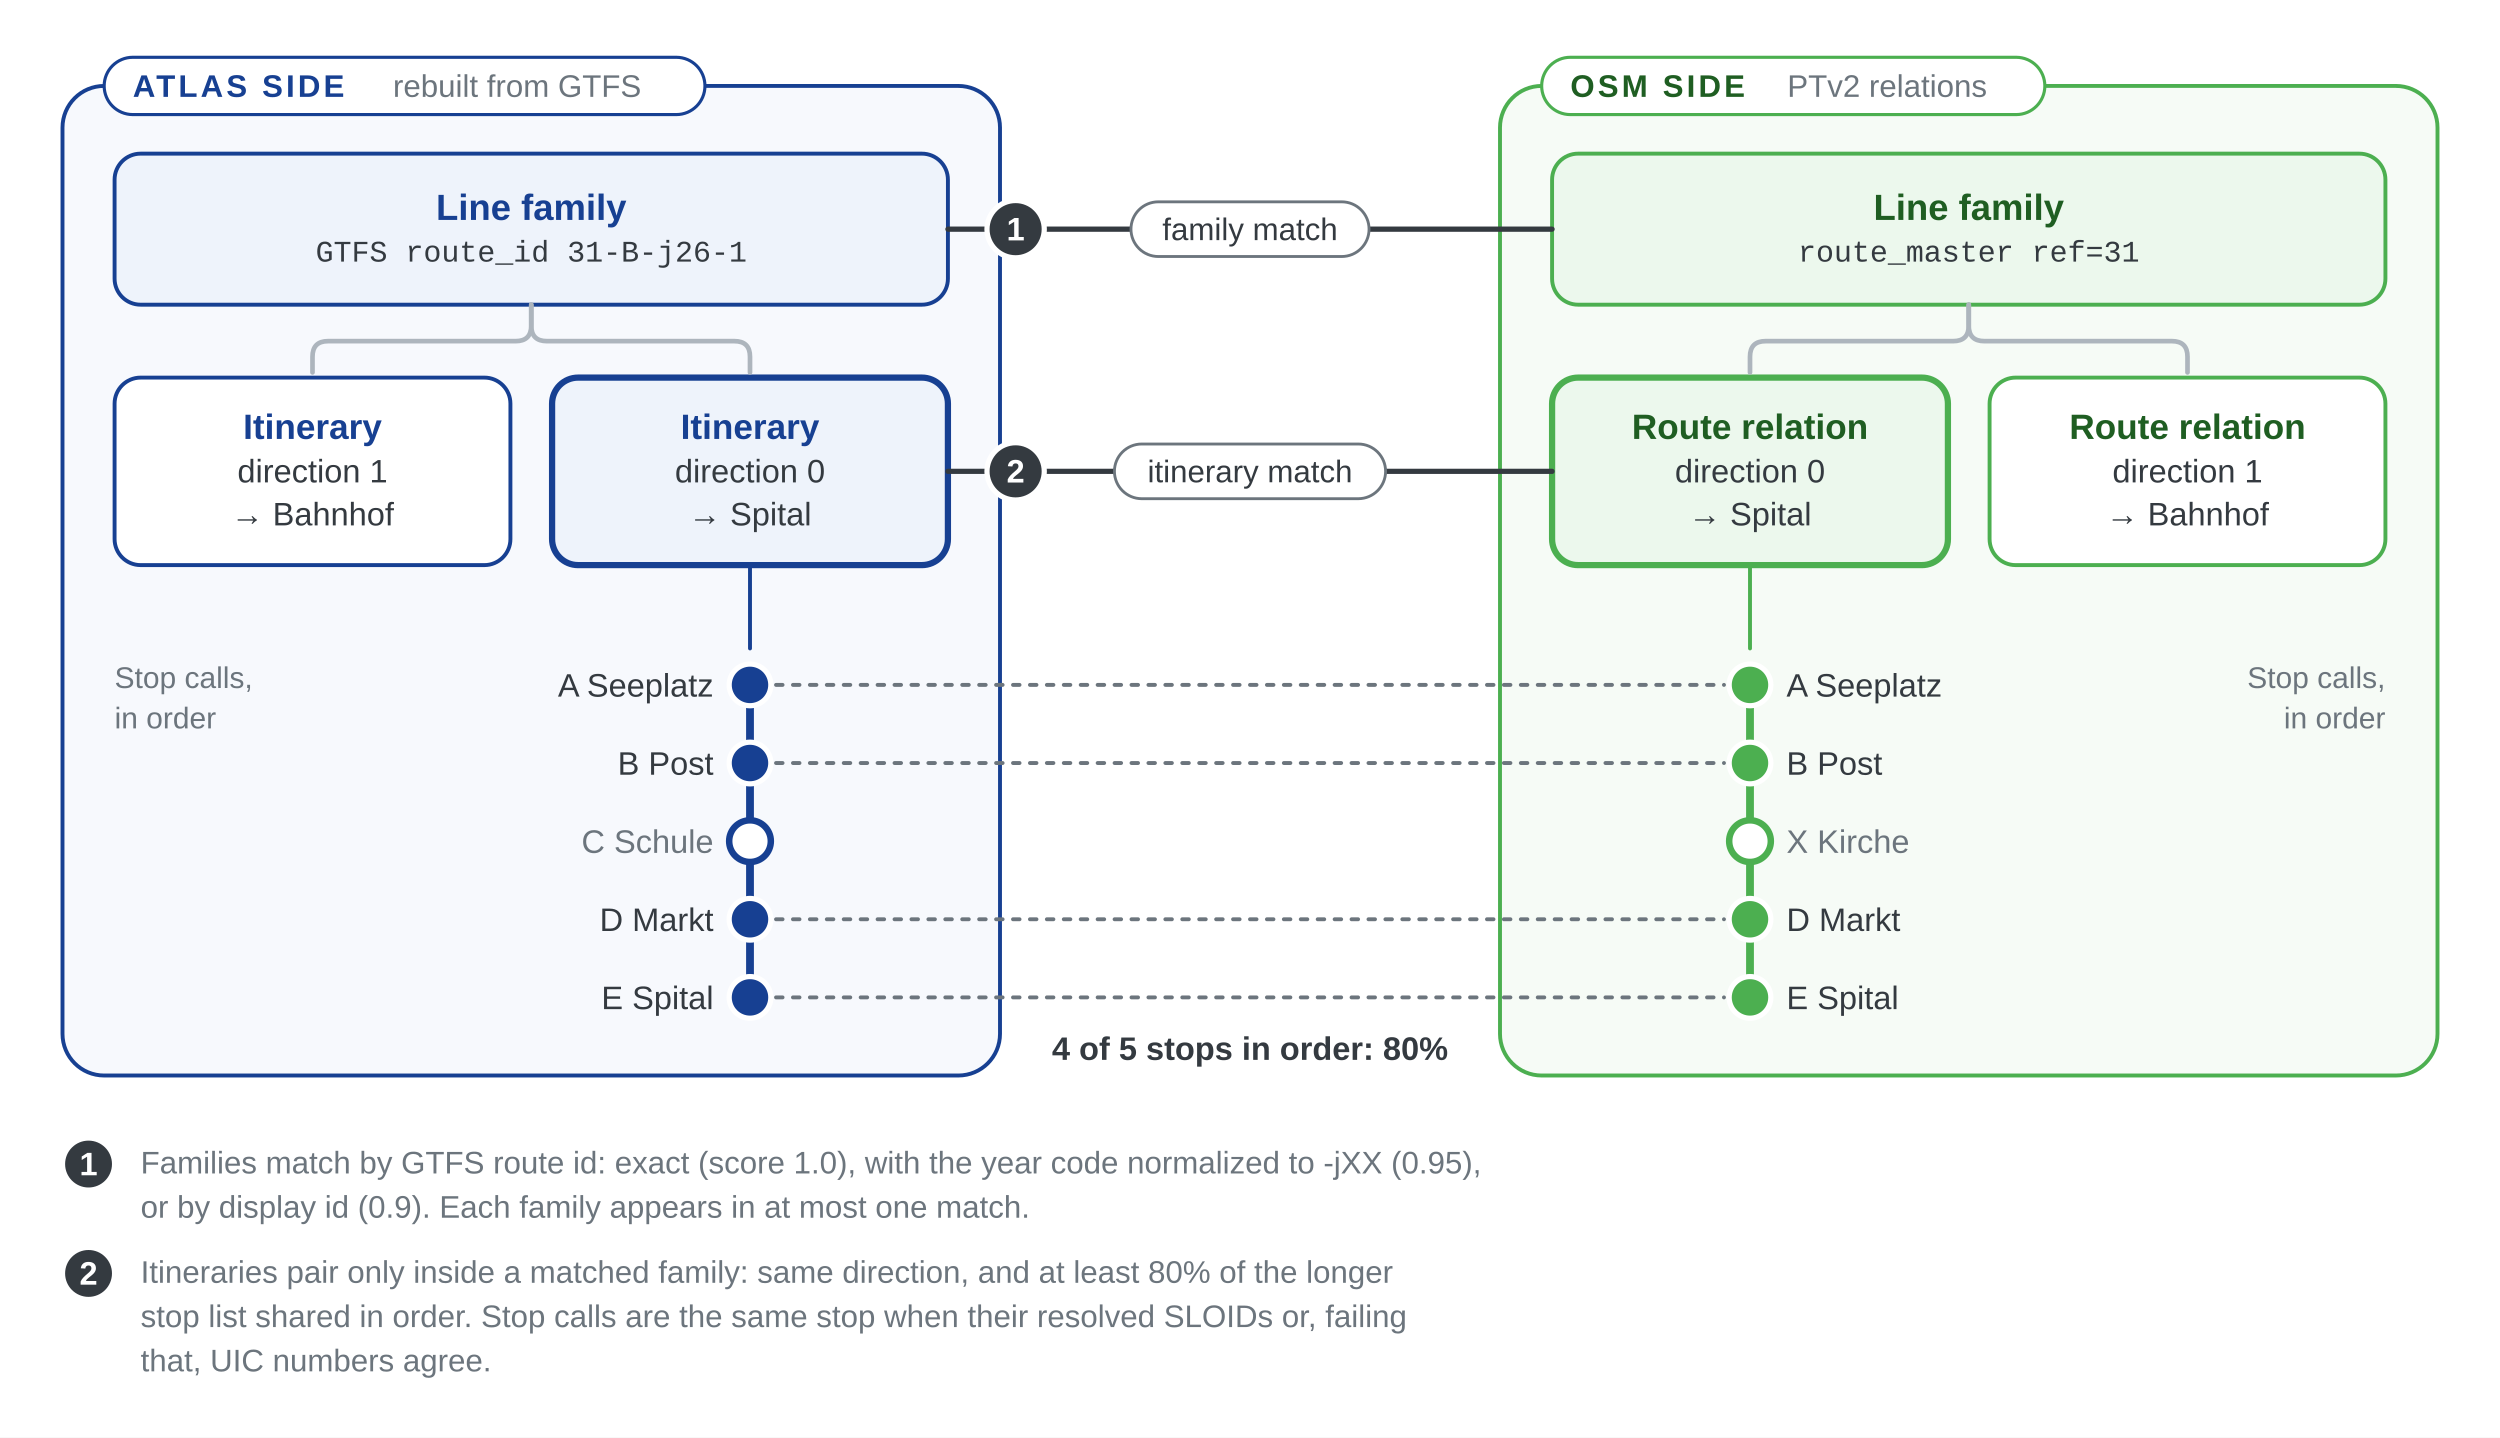
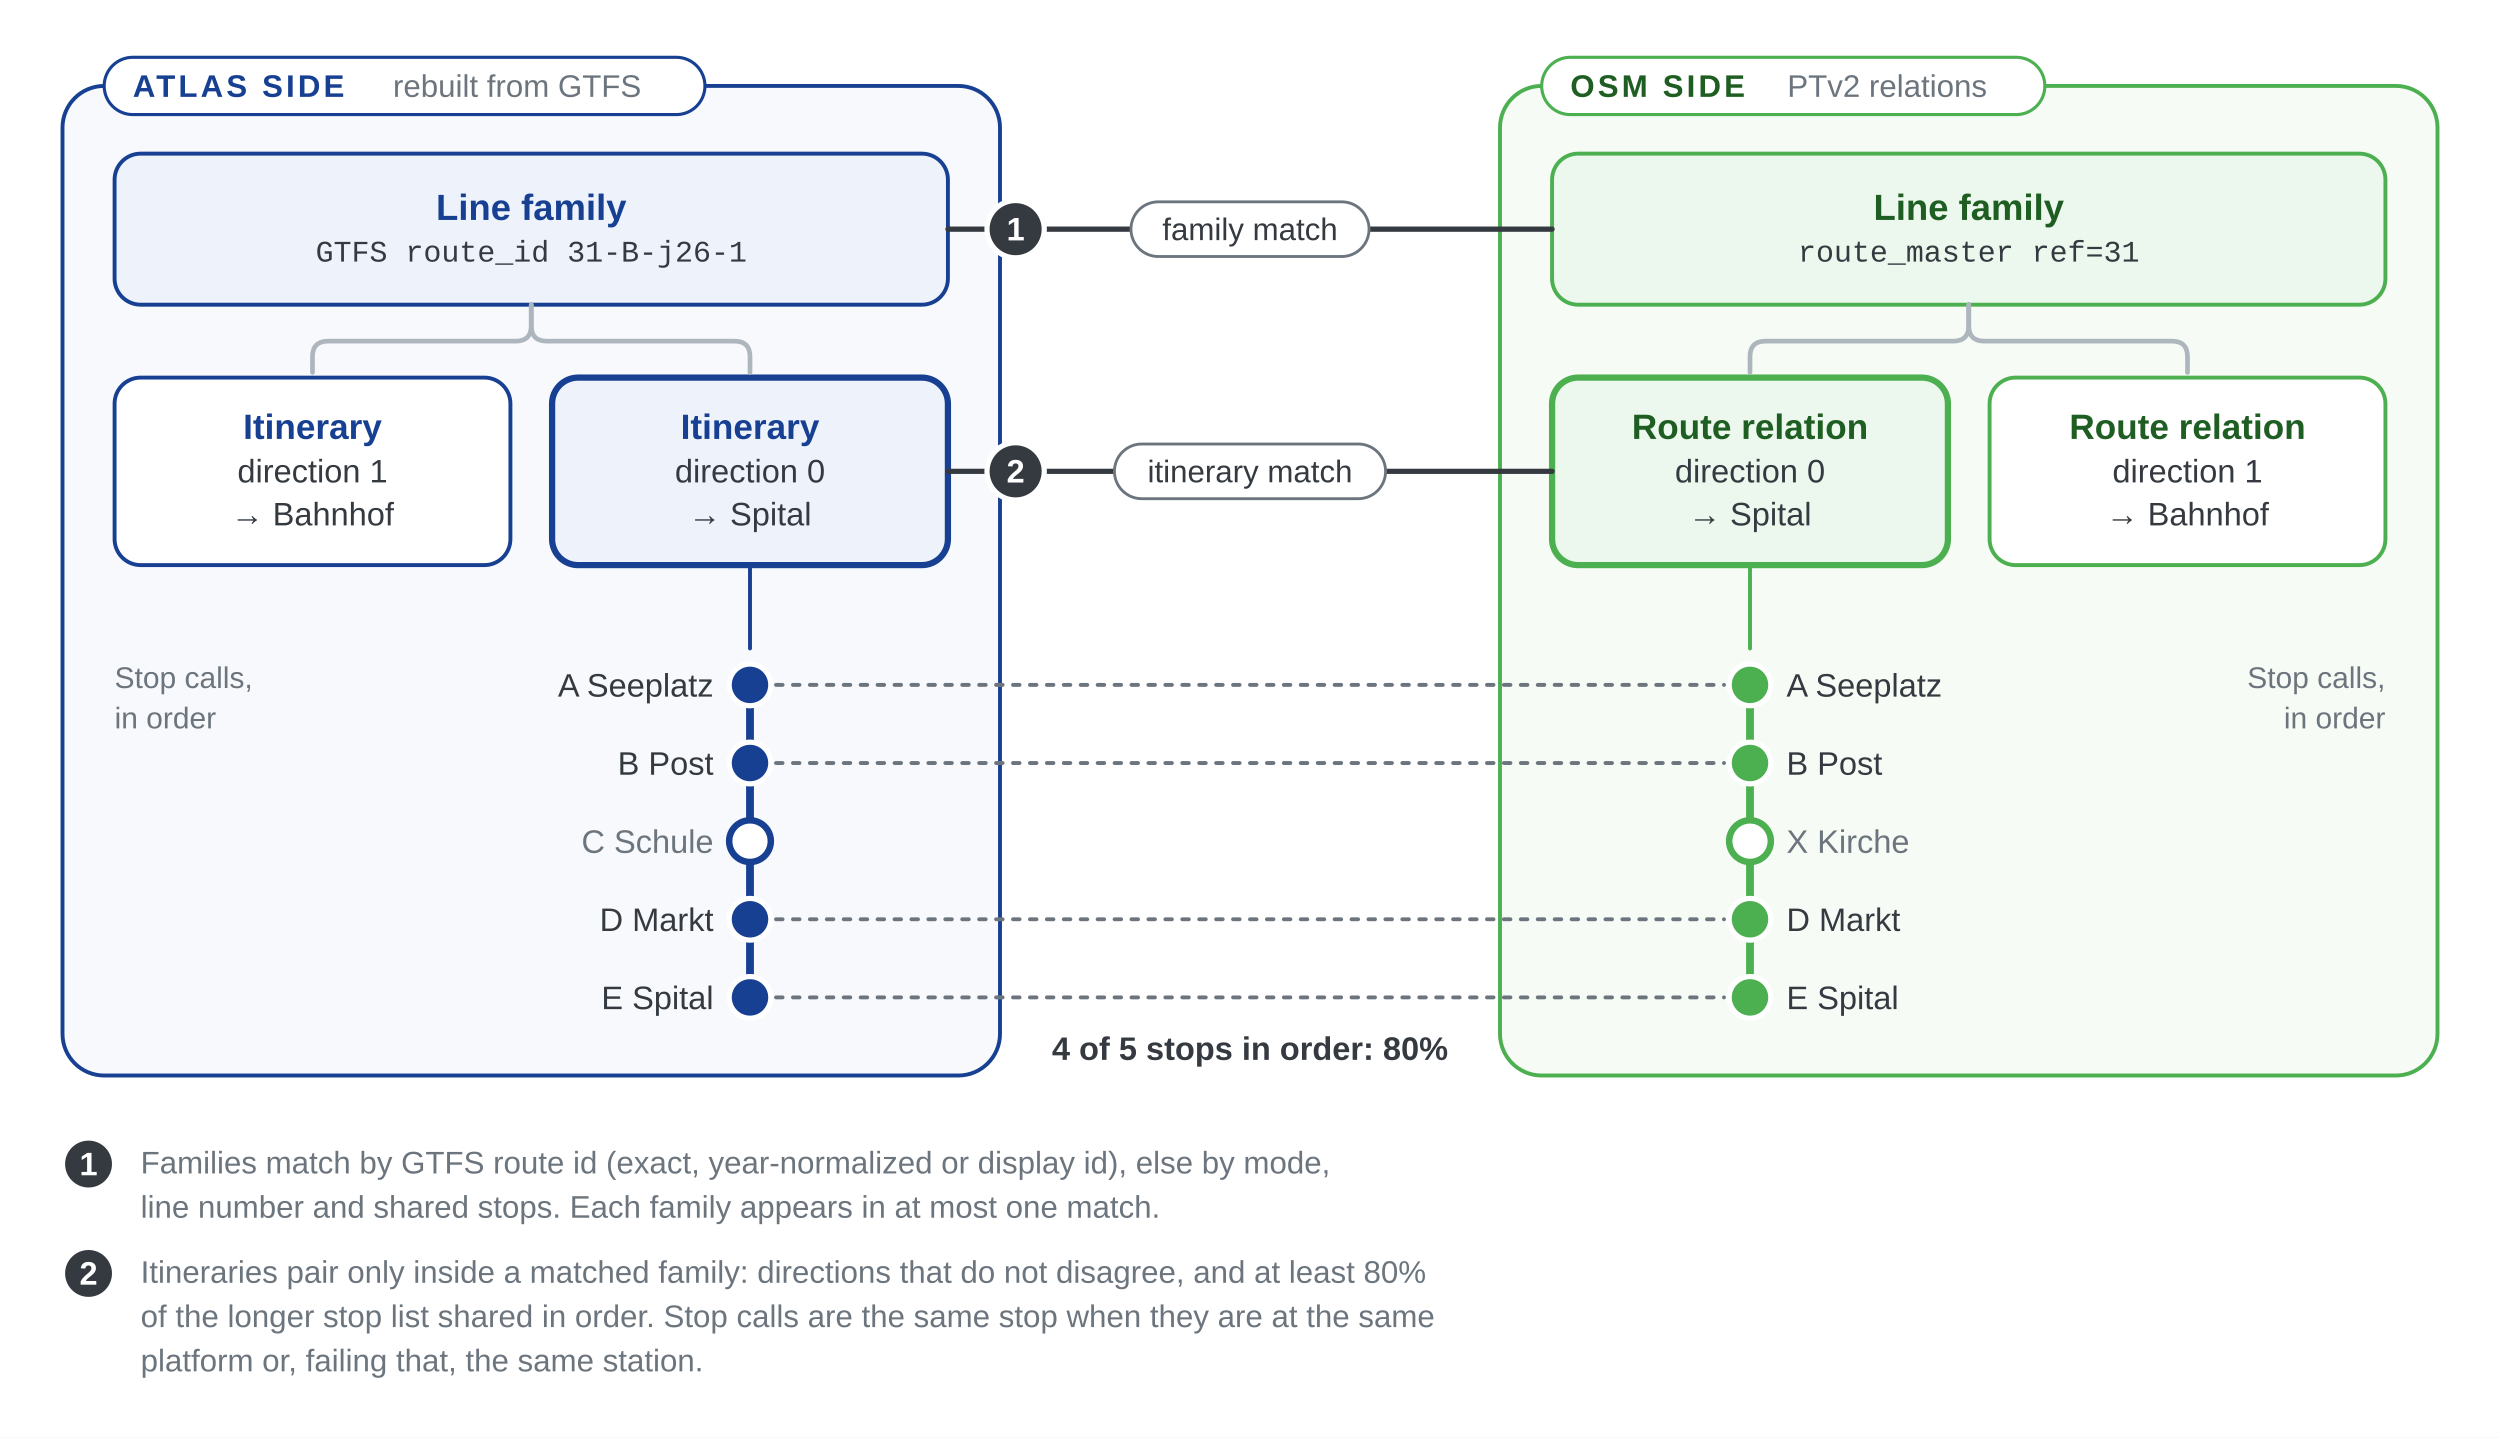
<svg xmlns="http://www.w3.org/2000/svg" viewBox="0 71 960 552" width="960" height="552" role="img" aria-labelledby="route-model-title route-model-desc">
  <rect x="0" y="71" width="960" height="552" fill="#ffffff" />
  <g>
    <rect x="24" y="104" width="360" height="380" rx="16" fill="#f7f9fd" stroke="#174092" stroke-width="1.5" />
    <rect x="40" y="93" width="230.7" height="22" rx="11" fill="#ffffff" stroke="#174092" stroke-width="1.2" />
    <text x="51" y="108.2" font-family="'Segoe UI', system-ui, -apple-system, 'Helvetica Neue', Arial, sans-serif" font-size="12" fill="#174092" font-weight="600" letter-spacing="1.2">ATLAS SIDE</text>
    <text x="150.9" y="108.2" font-family="'Segoe UI', system-ui, -apple-system, 'Helvetica Neue', Arial, sans-serif" font-size="12" fill="#6c757d">rebuilt from GTFS</text>
  </g>
  <g>
    <rect x="576" y="104" width="360" height="380" rx="16" fill="#f6fbf6" stroke="#4caf50" stroke-width="1.5" />
    <rect x="592" y="93" width="193.22" height="22" rx="11" fill="#ffffff" stroke="#4caf50" stroke-width="1.2" />
    <text x="603" y="108.2" font-family="'Segoe UI', system-ui, -apple-system, 'Helvetica Neue', Arial, sans-serif" font-size="12" fill="#1f5e22" font-weight="600" letter-spacing="1.2">OSM SIDE</text>
    <text x="686.32" y="108.2" font-family="'Segoe UI', system-ui, -apple-system, 'Helvetica Neue', Arial, sans-serif" font-size="12" fill="#6c757d">PTv2 relations</text>
  </g>
  <g>
    <rect x="44" y="130" width="320" height="58" rx="10" fill="#eef3fb" stroke="#174092" stroke-width="1.5" />
    <text x="204" y="155.45" font-family="'Segoe UI', system-ui, -apple-system, 'Helvetica Neue', Arial, sans-serif" font-size="14" fill="#174092" font-weight="600" text-anchor="middle">Line family</text>
    <text x="204" y="171.45" font-family="'SFMono-Regular', Consolas, 'Liberation Mono', Menlo, monospace" font-size="11.5" fill="#343a40" text-anchor="middle">GTFS route_id 31-B-j26-1</text>
  </g>
  <g>
    <rect x="596" y="130" width="320" height="58" rx="10" fill="#ecf8ed" stroke="#4caf50" stroke-width="1.5" />
    <text x="756" y="155.45" font-family="'Segoe UI', system-ui, -apple-system, 'Helvetica Neue', Arial, sans-serif" font-size="14" fill="#1f5e22" font-weight="600" text-anchor="middle">Line family</text>
    <text x="756" y="171.45" font-family="'SFMono-Regular', Consolas, 'Liberation Mono', Menlo, monospace" font-size="11.5" fill="#343a40" text-anchor="middle">route_master ref=31</text>
  </g>
  <g>
    <rect x="44" y="216" width="152" height="72" rx="10" fill="#ffffff" stroke="#174092" stroke-width="1.5" />
    <text x="120" y="239.55" font-family="'Segoe UI', system-ui, -apple-system, 'Helvetica Neue', Arial, sans-serif" font-size="13.5" fill="#174092" font-weight="600" text-anchor="middle">Itinerary</text>
    <text x="120" y="256.25" font-family="'Segoe UI', system-ui, -apple-system, 'Helvetica Neue', Arial, sans-serif" font-size="12.5" fill="#343a40" text-anchor="middle">direction 1</text>
    <text x="120" y="272.75" font-family="'Segoe UI', system-ui, -apple-system, 'Helvetica Neue', Arial, sans-serif" font-size="12.5" fill="#343a40" text-anchor="middle">→ Bahnhof</text>
  </g>
  <g>
    <rect x="212" y="216" width="152" height="72" rx="10" fill="#eef3fb" stroke="#174092" stroke-width="2.4" />
    <text x="288" y="239.55" font-family="'Segoe UI', system-ui, -apple-system, 'Helvetica Neue', Arial, sans-serif" font-size="13.5" fill="#174092" font-weight="600" text-anchor="middle">Itinerary</text>
    <text x="288" y="256.25" font-family="'Segoe UI', system-ui, -apple-system, 'Helvetica Neue', Arial, sans-serif" font-size="12.5" fill="#343a40" text-anchor="middle">direction 0</text>
    <text x="288" y="272.75" font-family="'Segoe UI', system-ui, -apple-system, 'Helvetica Neue', Arial, sans-serif" font-size="12.5" fill="#343a40" text-anchor="middle">→ Spital</text>
  </g>
  <g>
    <rect x="596" y="216" width="152" height="72" rx="10" fill="#ecf8ed" stroke="#4caf50" stroke-width="2.4" />
    <text x="672" y="239.55" font-family="'Segoe UI', system-ui, -apple-system, 'Helvetica Neue', Arial, sans-serif" font-size="13.5" fill="#1f5e22" font-weight="600" text-anchor="middle">Route relation</text>
    <text x="672" y="256.25" font-family="'Segoe UI', system-ui, -apple-system, 'Helvetica Neue', Arial, sans-serif" font-size="12.5" fill="#343a40" text-anchor="middle">direction 0</text>
    <text x="672" y="272.75" font-family="'Segoe UI', system-ui, -apple-system, 'Helvetica Neue', Arial, sans-serif" font-size="12.5" fill="#343a40" text-anchor="middle">→ Spital</text>
  </g>
  <g>
    <rect x="764" y="216" width="152" height="72" rx="10" fill="#ffffff" stroke="#4caf50" stroke-width="1.5" />
    <text x="840" y="239.55" font-family="'Segoe UI', system-ui, -apple-system, 'Helvetica Neue', Arial, sans-serif" font-size="13.5" fill="#1f5e22" font-weight="600" text-anchor="middle">Route relation</text>
    <text x="840" y="256.25" font-family="'Segoe UI', system-ui, -apple-system, 'Helvetica Neue', Arial, sans-serif" font-size="12.5" fill="#343a40" text-anchor="middle">direction 1</text>
    <text x="840" y="272.75" font-family="'Segoe UI', system-ui, -apple-system, 'Helvetica Neue', Arial, sans-serif" font-size="12.5" fill="#343a40" text-anchor="middle">→ Bahnhof</text>
  </g>
  <g>
    <path d="M204 188 L204 196 Q204 202 198 202 L126 202 Q120 202 120 208 L120 214" fill="none" stroke="#adb5bd" stroke-width="1.8" stroke-linecap="round" stroke-linejoin="round" />
  </g>
  <g>
    <path d="M204 188 L204 196 Q204 202 210 202 L282 202 Q288 202 288 208 L288 214" fill="none" stroke="#adb5bd" stroke-width="1.8" stroke-linecap="round" stroke-linejoin="round" />
  </g>
  <g>
    <path d="M756 188 L756 196 Q756 202 750 202 L678 202 Q672 202 672 208 L672 214" fill="none" stroke="#adb5bd" stroke-width="1.8" stroke-linecap="round" stroke-linejoin="round" />
  </g>
  <g>
    <path d="M756 188 L756 196 Q756 202 762 202 L834 202 Q840 202 840 208 L840 214" fill="none" stroke="#adb5bd" stroke-width="1.8" stroke-linecap="round" stroke-linejoin="round" />
  </g>
  <g>
    <path d="M288 288 L288 320" fill="none" stroke="#174092" stroke-width="1.5" stroke-linecap="round" stroke-linejoin="round" />
  </g>
  <g>
    <path d="M672 288 L672 320" fill="none" stroke="#4caf50" stroke-width="1.5" stroke-linecap="round" stroke-linejoin="round" />
  </g>
  <g>
    <path d="M288 334 L288 454" fill="none" stroke="#174092" stroke-width="3" stroke-linecap="round" stroke-linejoin="round" />
  </g>
  <g>
    <path d="M672 334 L672 454" fill="none" stroke="#4caf50" stroke-width="3" stroke-linecap="round" stroke-linejoin="round" />
  </g>
  <g>
    <path d="M298 334 L662 334" fill="none" stroke="#6c757d" stroke-width="1.5" stroke-linecap="round" stroke-linejoin="round" stroke-dasharray="2.5 4" />
  </g>
  <g>
    <circle cx="288" cy="334" r="8" fill="#174092" stroke="#ffffff" stroke-width="2" />
  </g>
  <g>
    <circle cx="672" cy="334" r="8" fill="#4caf50" stroke="#ffffff" stroke-width="2" />
  </g>
  <text x="274" y="338.5" font-family="'Segoe UI', system-ui, -apple-system, 'Helvetica Neue', Arial, sans-serif" font-size="12.5" fill="#343a40" text-anchor="end">A Seeplatz</text>
  <text x="686" y="338.5" font-family="'Segoe UI', system-ui, -apple-system, 'Helvetica Neue', Arial, sans-serif" font-size="12.5" fill="#343a40">A Seeplatz</text>
  <g>
    <path d="M298 364 L662 364" fill="none" stroke="#6c757d" stroke-width="1.5" stroke-linecap="round" stroke-linejoin="round" stroke-dasharray="2.5 4" />
  </g>
  <g>
    <circle cx="288" cy="364" r="8" fill="#174092" stroke="#ffffff" stroke-width="2" />
  </g>
  <g>
    <circle cx="672" cy="364" r="8" fill="#4caf50" stroke="#ffffff" stroke-width="2" />
  </g>
  <text x="274" y="368.5" font-family="'Segoe UI', system-ui, -apple-system, 'Helvetica Neue', Arial, sans-serif" font-size="12.5" fill="#343a40" text-anchor="end">B Post</text>
  <text x="686" y="368.5" font-family="'Segoe UI', system-ui, -apple-system, 'Helvetica Neue', Arial, sans-serif" font-size="12.5" fill="#343a40">B Post</text>
  <g>
    <circle cx="288" cy="394" r="8" fill="#ffffff" stroke="#174092" stroke-width="2.5" />
  </g>
  <g>
    <circle cx="672" cy="394" r="8" fill="#ffffff" stroke="#4caf50" stroke-width="2.5" />
  </g>
  <text x="274" y="398.5" font-family="'Segoe UI', system-ui, -apple-system, 'Helvetica Neue', Arial, sans-serif" font-size="12.5" fill="#6c757d" text-anchor="end">C Schule</text>
  <text x="686" y="398.5" font-family="'Segoe UI', system-ui, -apple-system, 'Helvetica Neue', Arial, sans-serif" font-size="12.5" fill="#6c757d">X Kirche</text>
  <g>
    <path d="M298 424 L662 424" fill="none" stroke="#6c757d" stroke-width="1.5" stroke-linecap="round" stroke-linejoin="round" stroke-dasharray="2.5 4" />
  </g>
  <g>
    <circle cx="288" cy="424" r="8" fill="#174092" stroke="#ffffff" stroke-width="2" />
  </g>
  <g>
    <circle cx="672" cy="424" r="8" fill="#4caf50" stroke="#ffffff" stroke-width="2" />
  </g>
  <text x="274" y="428.5" font-family="'Segoe UI', system-ui, -apple-system, 'Helvetica Neue', Arial, sans-serif" font-size="12.5" fill="#343a40" text-anchor="end">D Markt</text>
  <text x="686" y="428.5" font-family="'Segoe UI', system-ui, -apple-system, 'Helvetica Neue', Arial, sans-serif" font-size="12.5" fill="#343a40">D Markt</text>
  <g>
    <path d="M298 454 L662 454" fill="none" stroke="#6c757d" stroke-width="1.5" stroke-linecap="round" stroke-linejoin="round" stroke-dasharray="2.5 4" />
  </g>
  <g>
    <circle cx="288" cy="454" r="8" fill="#174092" stroke="#ffffff" stroke-width="2" />
  </g>
  <g>
    <circle cx="672" cy="454" r="8" fill="#4caf50" stroke="#ffffff" stroke-width="2" />
  </g>
  <text x="274" y="458.5" font-family="'Segoe UI', system-ui, -apple-system, 'Helvetica Neue', Arial, sans-serif" font-size="12.5" fill="#343a40" text-anchor="end">E Spital</text>
  <text x="686" y="458.5" font-family="'Segoe UI', system-ui, -apple-system, 'Helvetica Neue', Arial, sans-serif" font-size="12.5" fill="#343a40">E Spital</text>
  <text x="44" y="335.2" font-family="'Segoe UI', system-ui, -apple-system, 'Helvetica Neue', Arial, sans-serif" font-size="11.5" fill="#6c757d">Stop calls,</text>
  <text x="44" y="350.7" font-family="'Segoe UI', system-ui, -apple-system, 'Helvetica Neue', Arial, sans-serif" font-size="11.5" fill="#6c757d">in order</text>
  <text x="916" y="335.2" font-family="'Segoe UI', system-ui, -apple-system, 'Helvetica Neue', Arial, sans-serif" font-size="11.5" fill="#6c757d" text-anchor="end">Stop calls,</text>
  <text x="916" y="350.7" font-family="'Segoe UI', system-ui, -apple-system, 'Helvetica Neue', Arial, sans-serif" font-size="11.5" fill="#6c757d" text-anchor="end">in order</text>
  <g>
    <path d="M364 159 L596 159" fill="none" stroke="#343a40" stroke-width="2" stroke-linecap="round" stroke-linejoin="round" />
  </g>
  <g>
    <rect x="434.29" y="148.5" width="91.43" height="21" rx="10.5" fill="#ffffff" stroke="#6c757d" stroke-width="1.1" />
    <text x="480" y="163.2" font-family="'Segoe UI', system-ui, -apple-system, 'Helvetica Neue', Arial, sans-serif" font-size="12" fill="#343a40" text-anchor="middle">family match</text>
  </g>
  <g>
    <path d="M364 252 L596 252" fill="none" stroke="#343a40" stroke-width="2" stroke-linecap="round" stroke-linejoin="round" />
  </g>
  <g>
    <rect x="427.94" y="241.5" width="104.13" height="21" rx="10.5" fill="#ffffff" stroke="#6c757d" stroke-width="1.1" />
    <text x="480" y="256.2" font-family="'Segoe UI', system-ui, -apple-system, 'Helvetica Neue', Arial, sans-serif" font-size="12" fill="#343a40" text-anchor="middle">itinerary match</text>
  </g>
  <g>
    <circle cx="390" cy="159" r="11" fill="#343a40" stroke="#ffffff" stroke-width="2" />
    <text x="390" y="163.3" font-family="'Segoe UI', system-ui, -apple-system, 'Helvetica Neue', Arial, sans-serif" font-size="12.5" fill="#ffffff" font-weight="600" text-anchor="middle">1</text>
  </g>
  <g>
    <circle cx="390" cy="252" r="11" fill="#343a40" stroke="#ffffff" stroke-width="2" />
    <text x="390" y="256.3" font-family="'Segoe UI', system-ui, -apple-system, 'Helvetica Neue', Arial, sans-serif" font-size="12.5" fill="#ffffff" font-weight="600" text-anchor="middle">2</text>
  </g>
  <text x="480" y="478" font-family="'Segoe UI', system-ui, -apple-system, 'Helvetica Neue', Arial, sans-serif" font-size="12.5" fill="#343a40" font-weight="600" text-anchor="middle">4 of 5 stops in order: 80%</text>
  <g>
    <circle cx="34" cy="518" r="10" fill="#343a40" stroke="#ffffff" stroke-width="2" />
    <text x="34" y="522.3" font-family="'Segoe UI', system-ui, -apple-system, 'Helvetica Neue', Arial, sans-serif" font-size="12.5" fill="#ffffff" font-weight="600" text-anchor="middle">1</text>
  </g>
-   <text x="54" y="521.6" font-family="'Segoe UI', system-ui, -apple-system, 'Helvetica Neue', Arial, sans-serif" font-size="12" fill="#6c757d">Families match by GTFS route id: exact (score 1.0), with the year code normalized to -jXX (0.95),</text>
-   <text x="54" y="538.6" font-family="'Segoe UI', system-ui, -apple-system, 'Helvetica Neue', Arial, sans-serif" font-size="12" fill="#6c757d">or by display id (0.9). Each family appears in at most one match.</text>
+   <text x="54" y="521.6" font-family="'Segoe UI', system-ui, -apple-system, 'Helvetica Neue', Arial, sans-serif" font-size="12" fill="#6c757d">Families match by GTFS route id (exact, year-normalized or display id), else by mode,</text>
+   <text x="54" y="538.6" font-family="'Segoe UI', system-ui, -apple-system, 'Helvetica Neue', Arial, sans-serif" font-size="12" fill="#6c757d">line number and shared stops. Each family appears in at most one match.</text>
  <g>
    <circle cx="34" cy="560" r="10" fill="#343a40" stroke="#ffffff" stroke-width="2" />
    <text x="34" y="564.3" font-family="'Segoe UI', system-ui, -apple-system, 'Helvetica Neue', Arial, sans-serif" font-size="12.5" fill="#ffffff" font-weight="600" text-anchor="middle">2</text>
  </g>
-   <text x="54" y="563.6" font-family="'Segoe UI', system-ui, -apple-system, 'Helvetica Neue', Arial, sans-serif" font-size="12" fill="#6c757d">Itineraries pair only inside a matched family: same direction, and at least 80% of the longer</text>
-   <text x="54" y="580.6" font-family="'Segoe UI', system-ui, -apple-system, 'Helvetica Neue', Arial, sans-serif" font-size="12" fill="#6c757d">stop list shared in order. Stop calls are the same stop when their resolved SLOIDs or, failing</text>
-   <text x="54" y="597.6" font-family="'Segoe UI', system-ui, -apple-system, 'Helvetica Neue', Arial, sans-serif" font-size="12" fill="#6c757d">that, UIC numbers agree.</text>
+   <text x="54" y="563.6" font-family="'Segoe UI', system-ui, -apple-system, 'Helvetica Neue', Arial, sans-serif" font-size="12" fill="#6c757d">Itineraries pair only inside a matched family: directions that do not disagree, and at least 80%</text>
+   <text x="54" y="580.6" font-family="'Segoe UI', system-ui, -apple-system, 'Helvetica Neue', Arial, sans-serif" font-size="12" fill="#6c757d">of the longer stop list shared in order. Stop calls are the same stop when they are at the same</text>
+   <text x="54" y="597.6" font-family="'Segoe UI', system-ui, -apple-system, 'Helvetica Neue', Arial, sans-serif" font-size="12" fill="#6c757d">platform or, failing that, the same station.</text>
</svg>
